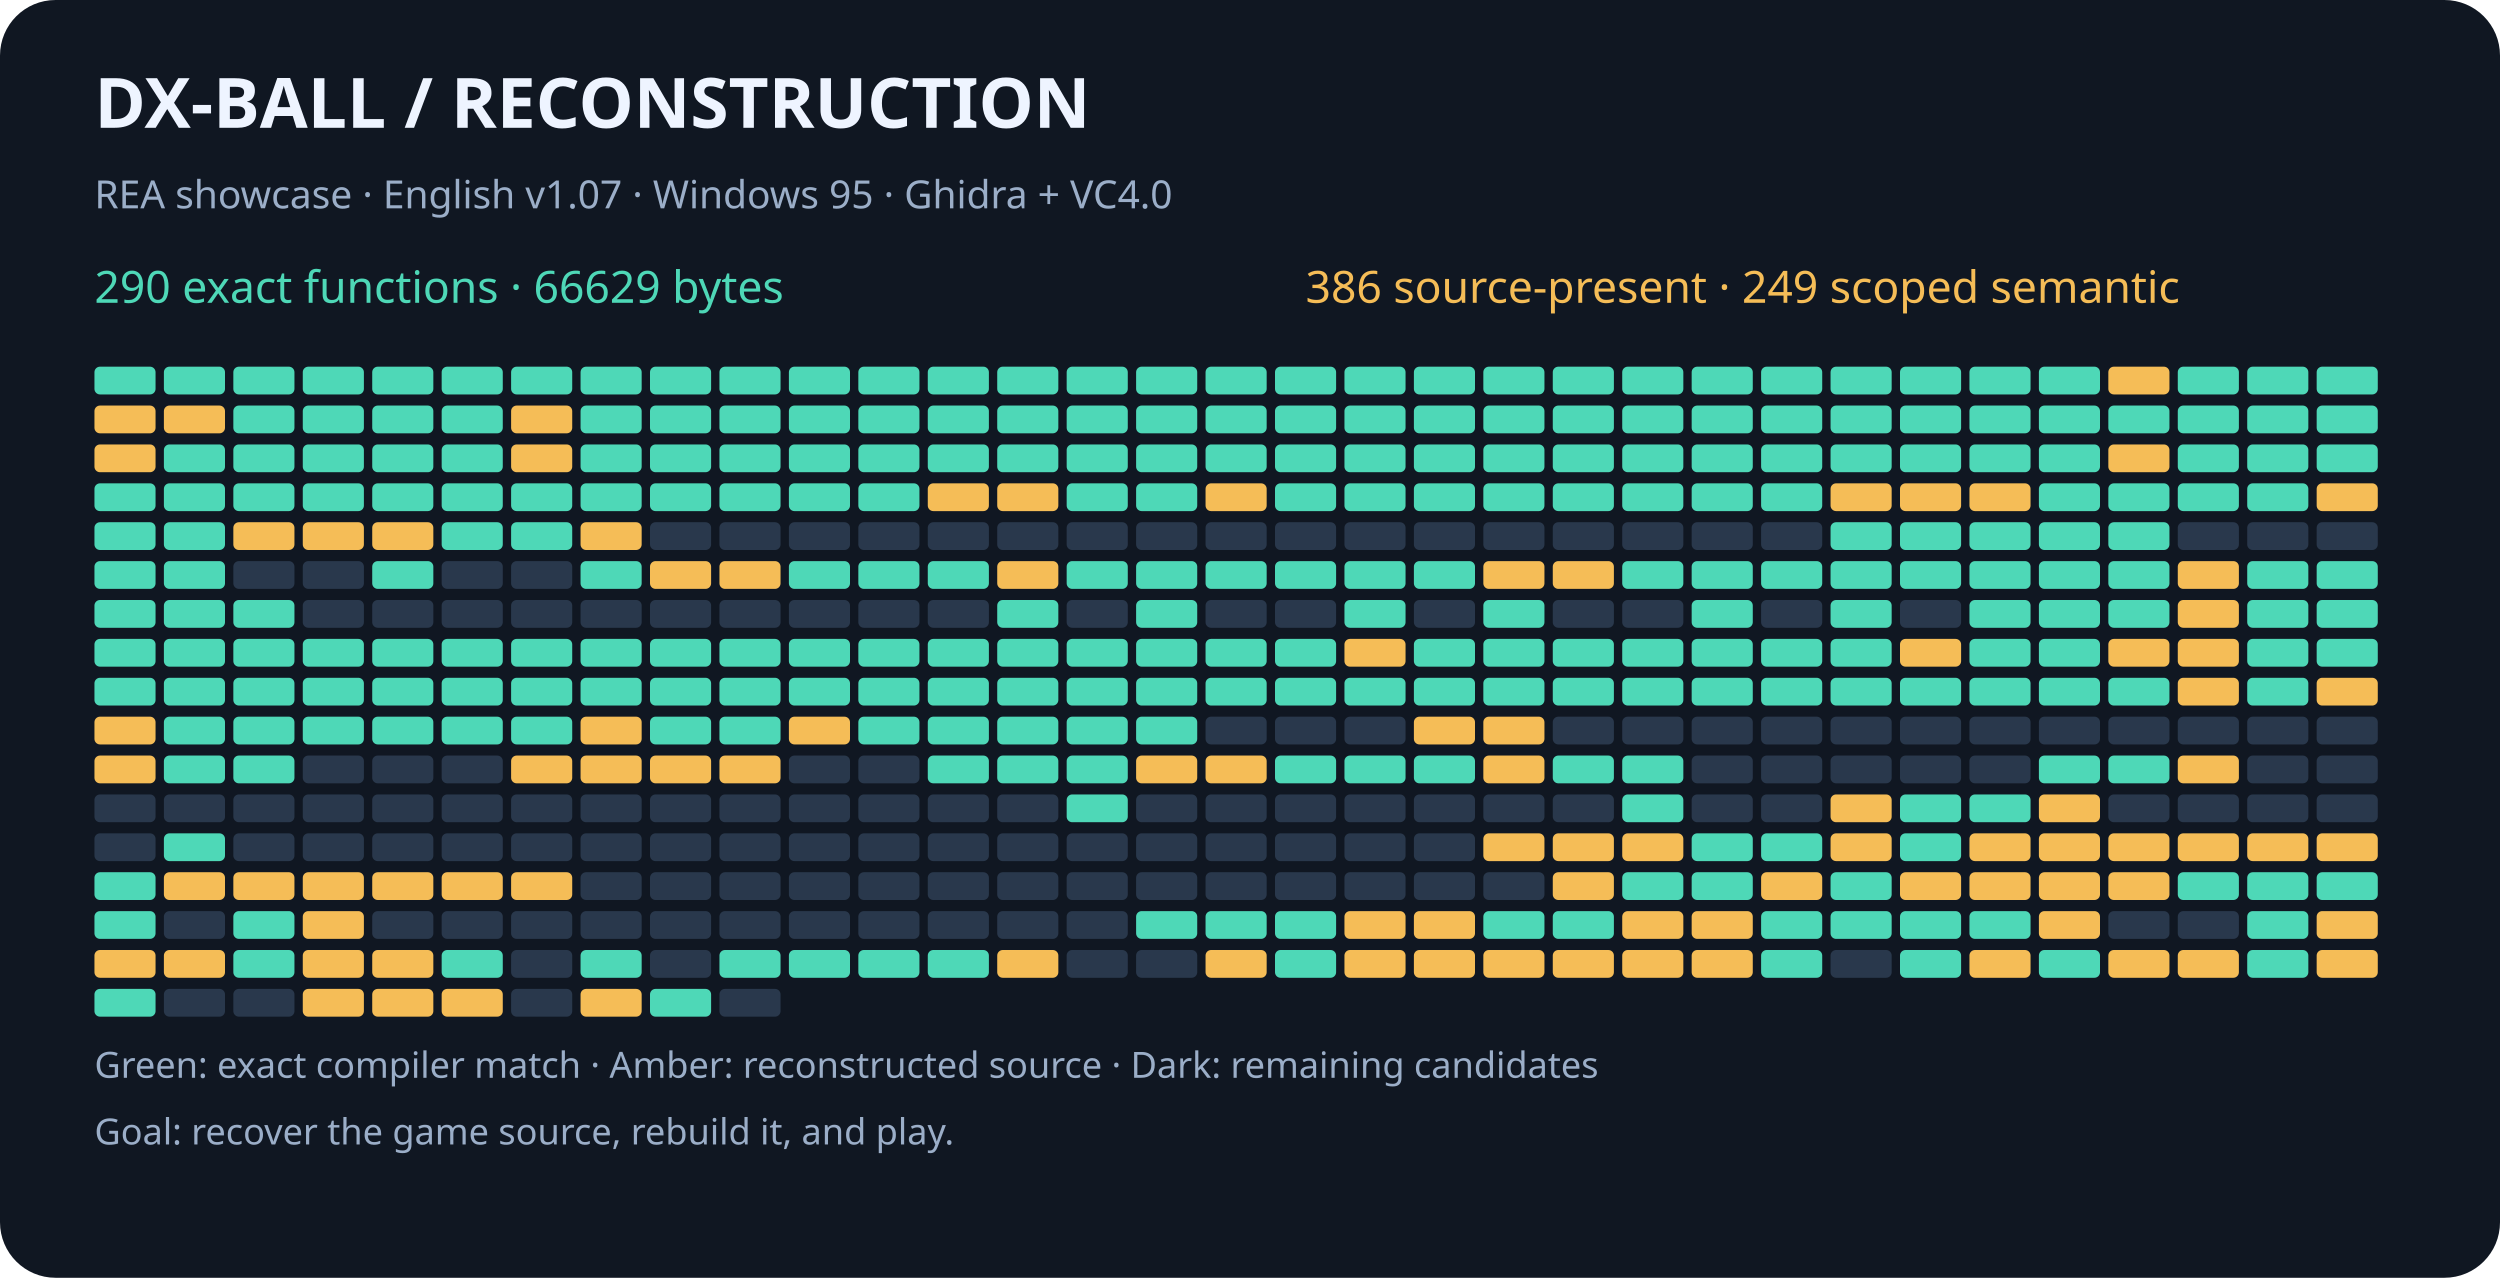
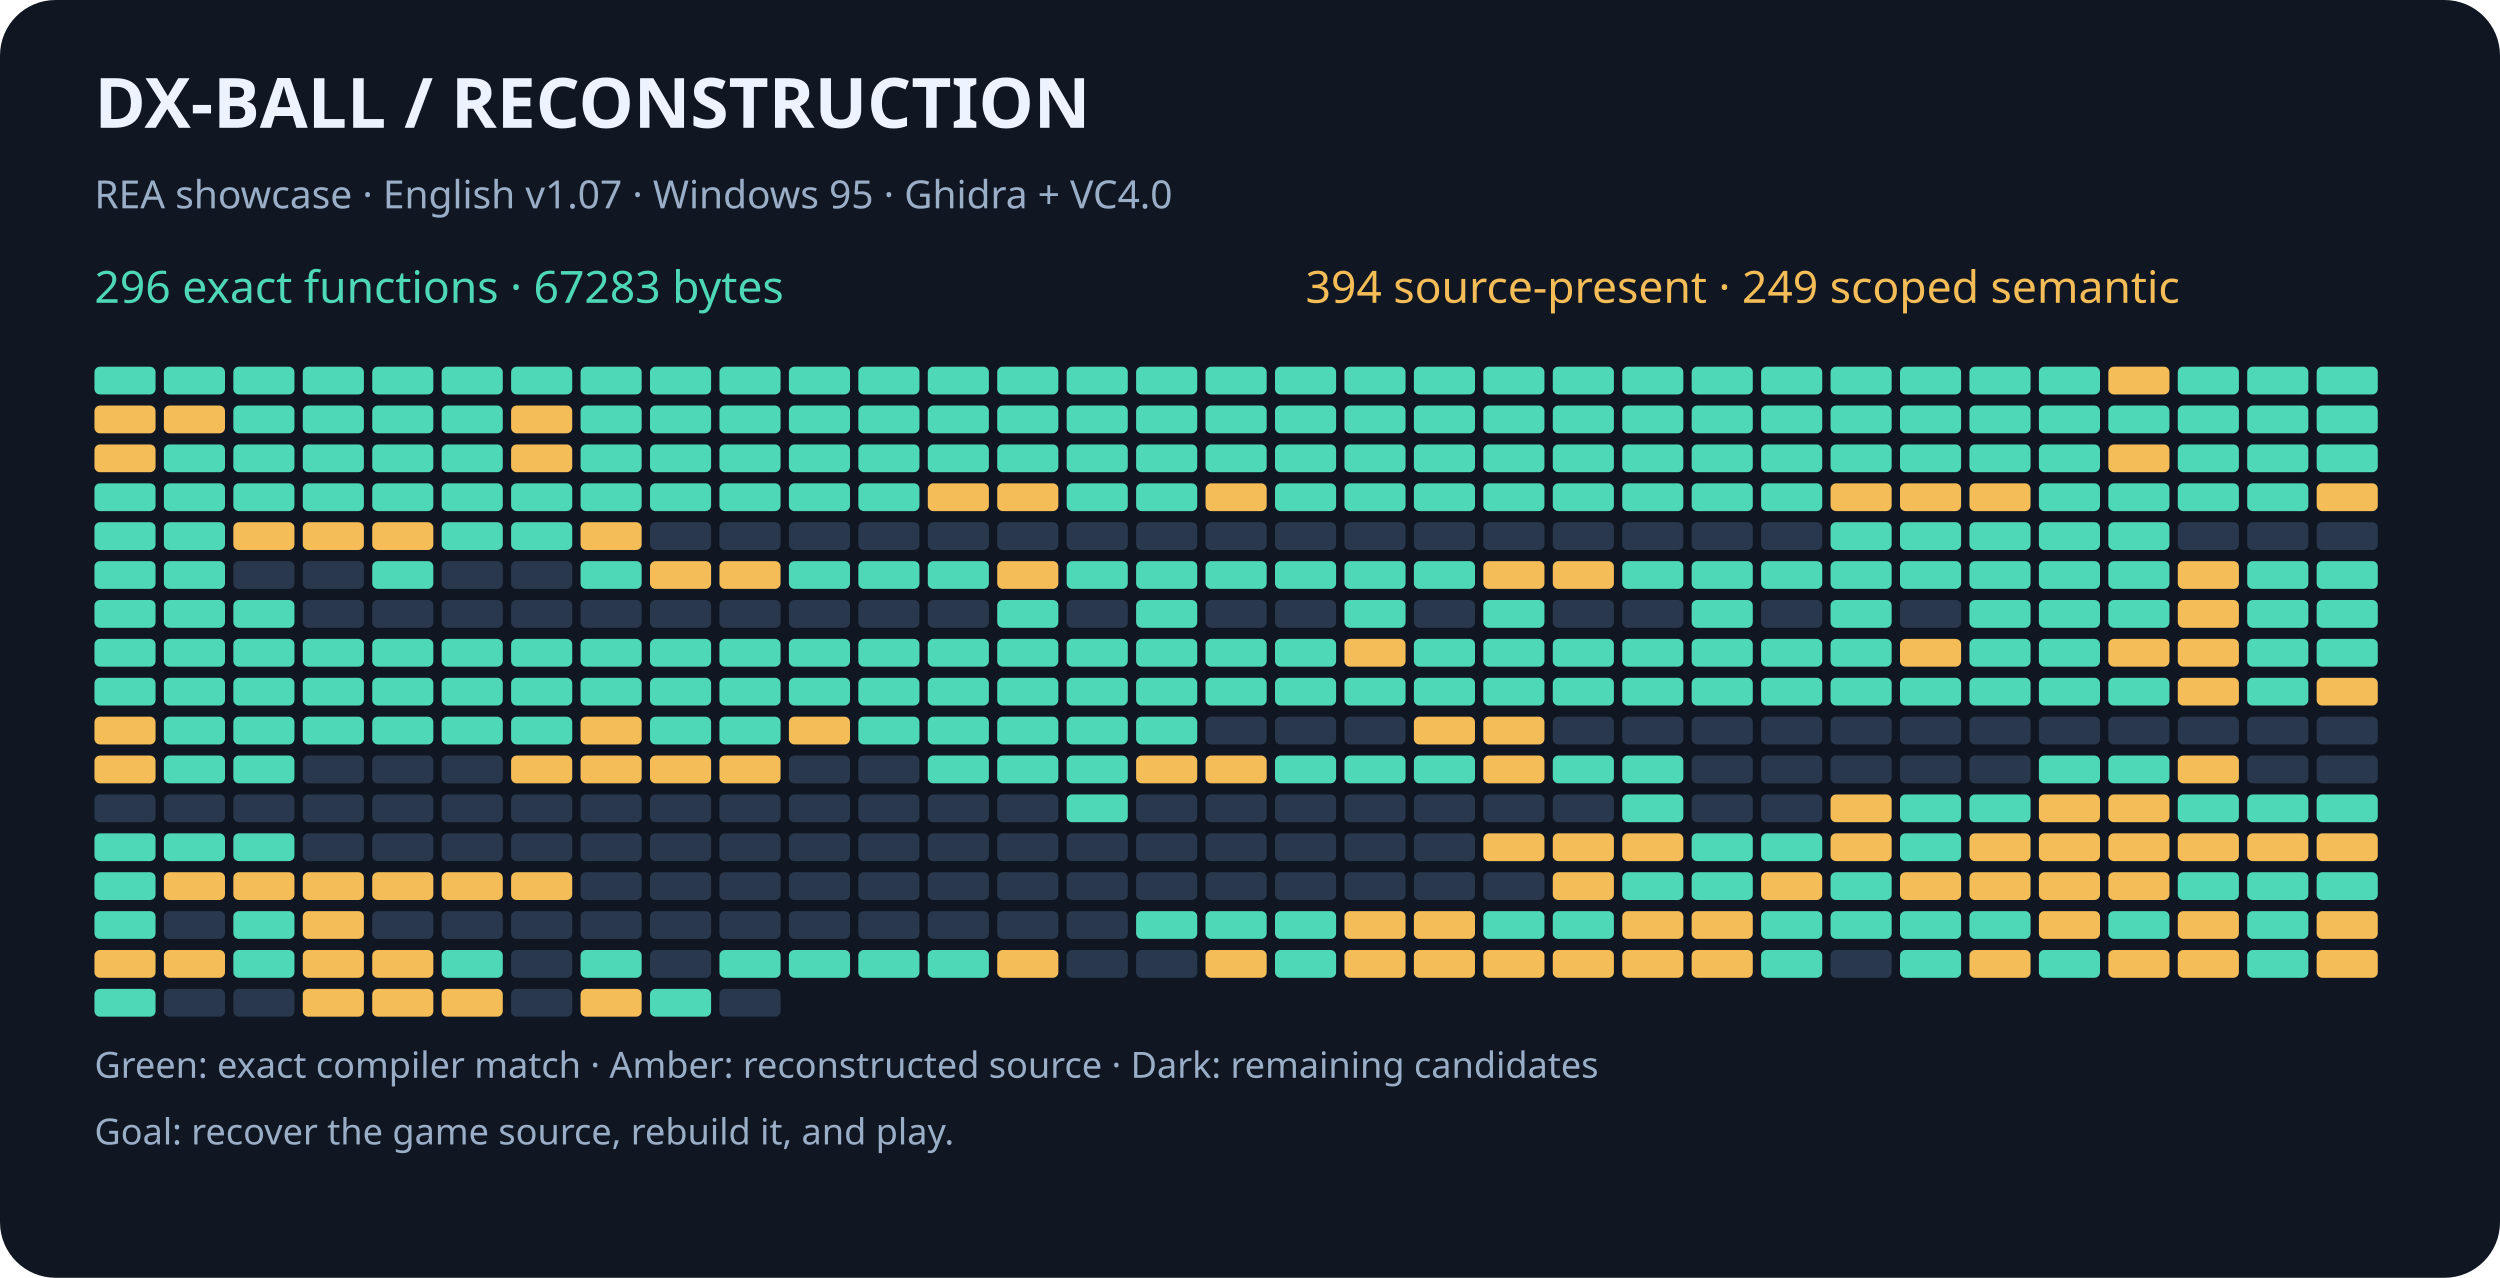
<svg xmlns="http://www.w3.org/2000/svg" width="900" height="460" viewBox="0 0 900 460" role="img" aria-labelledby="title desc">
  <rect width="900" height="460" rx="20" fill="#101722" />
  <g font-family="sans-serif">
    <text x="34" y="46" fill="#eef4ff" font-size="25" font-weight="bold">DX-BALL  /  RECONSTRUCTION</text>
    <text x="34" y="75" fill="#9baec8" font-size="14">REA showcase · English v1.07 · Windows 95 · Ghidra + VC4.0</text>
-     <text x="34" y="109" fill="#4ed8b7" font-size="16">290 exact functions · 66629 bytes</text>
-     <text x="470" y="109" fill="#f5bd57" font-size="16">386 source-present · 249 scoped semantic</text>
+     <text x="34" y="109" fill="#4ed8b7" font-size="16">296 exact functions · 67283 bytes</text>
+     <text x="470" y="109" fill="#f5bd57" font-size="16">394 source-present · 249 scoped semantic</text>
    <rect x="34" y="132" width="22" height="10" rx="2" fill="#4ed8b7" />
    <rect x="59" y="132" width="22" height="10" rx="2" fill="#4ed8b7" />
    <rect x="84" y="132" width="22" height="10" rx="2" fill="#4ed8b7" />
    <rect x="109" y="132" width="22" height="10" rx="2" fill="#4ed8b7" />
    <rect x="134" y="132" width="22" height="10" rx="2" fill="#4ed8b7" />
    <rect x="159" y="132" width="22" height="10" rx="2" fill="#4ed8b7" />
    <rect x="184" y="132" width="22" height="10" rx="2" fill="#4ed8b7" />
    <rect x="209" y="132" width="22" height="10" rx="2" fill="#4ed8b7" />
    <rect x="234" y="132" width="22" height="10" rx="2" fill="#4ed8b7" />
    <rect x="259" y="132" width="22" height="10" rx="2" fill="#4ed8b7" />
    <rect x="284" y="132" width="22" height="10" rx="2" fill="#4ed8b7" />
    <rect x="309" y="132" width="22" height="10" rx="2" fill="#4ed8b7" />
    <rect x="334" y="132" width="22" height="10" rx="2" fill="#4ed8b7" />
    <rect x="359" y="132" width="22" height="10" rx="2" fill="#4ed8b7" />
    <rect x="384" y="132" width="22" height="10" rx="2" fill="#4ed8b7" />
    <rect x="409" y="132" width="22" height="10" rx="2" fill="#4ed8b7" />
    <rect x="434" y="132" width="22" height="10" rx="2" fill="#4ed8b7" />
    <rect x="459" y="132" width="22" height="10" rx="2" fill="#4ed8b7" />
    <rect x="484" y="132" width="22" height="10" rx="2" fill="#4ed8b7" />
    <rect x="509" y="132" width="22" height="10" rx="2" fill="#4ed8b7" />
    <rect x="534" y="132" width="22" height="10" rx="2" fill="#4ed8b7" />
    <rect x="559" y="132" width="22" height="10" rx="2" fill="#4ed8b7" />
    <rect x="584" y="132" width="22" height="10" rx="2" fill="#4ed8b7" />
    <rect x="609" y="132" width="22" height="10" rx="2" fill="#4ed8b7" />
    <rect x="634" y="132" width="22" height="10" rx="2" fill="#4ed8b7" />
    <rect x="659" y="132" width="22" height="10" rx="2" fill="#4ed8b7" />
    <rect x="684" y="132" width="22" height="10" rx="2" fill="#4ed8b7" />
    <rect x="709" y="132" width="22" height="10" rx="2" fill="#4ed8b7" />
    <rect x="734" y="132" width="22" height="10" rx="2" fill="#4ed8b7" />
    <rect x="759" y="132" width="22" height="10" rx="2" fill="#f5bd57" />
    <rect x="784" y="132" width="22" height="10" rx="2" fill="#4ed8b7" />
    <rect x="809" y="132" width="22" height="10" rx="2" fill="#4ed8b7" />
    <rect x="834" y="132" width="22" height="10" rx="2" fill="#4ed8b7" />
    <rect x="34" y="146" width="22" height="10" rx="2" fill="#f5bd57" />
    <rect x="59" y="146" width="22" height="10" rx="2" fill="#f5bd57" />
    <rect x="84" y="146" width="22" height="10" rx="2" fill="#4ed8b7" />
    <rect x="109" y="146" width="22" height="10" rx="2" fill="#4ed8b7" />
    <rect x="134" y="146" width="22" height="10" rx="2" fill="#4ed8b7" />
    <rect x="159" y="146" width="22" height="10" rx="2" fill="#4ed8b7" />
    <rect x="184" y="146" width="22" height="10" rx="2" fill="#f5bd57" />
    <rect x="209" y="146" width="22" height="10" rx="2" fill="#4ed8b7" />
    <rect x="234" y="146" width="22" height="10" rx="2" fill="#4ed8b7" />
    <rect x="259" y="146" width="22" height="10" rx="2" fill="#4ed8b7" />
    <rect x="284" y="146" width="22" height="10" rx="2" fill="#4ed8b7" />
    <rect x="309" y="146" width="22" height="10" rx="2" fill="#4ed8b7" />
    <rect x="334" y="146" width="22" height="10" rx="2" fill="#4ed8b7" />
    <rect x="359" y="146" width="22" height="10" rx="2" fill="#4ed8b7" />
    <rect x="384" y="146" width="22" height="10" rx="2" fill="#4ed8b7" />
    <rect x="409" y="146" width="22" height="10" rx="2" fill="#4ed8b7" />
    <rect x="434" y="146" width="22" height="10" rx="2" fill="#4ed8b7" />
    <rect x="459" y="146" width="22" height="10" rx="2" fill="#4ed8b7" />
    <rect x="484" y="146" width="22" height="10" rx="2" fill="#4ed8b7" />
    <rect x="509" y="146" width="22" height="10" rx="2" fill="#4ed8b7" />
    <rect x="534" y="146" width="22" height="10" rx="2" fill="#4ed8b7" />
    <rect x="559" y="146" width="22" height="10" rx="2" fill="#4ed8b7" />
    <rect x="584" y="146" width="22" height="10" rx="2" fill="#4ed8b7" />
    <rect x="609" y="146" width="22" height="10" rx="2" fill="#4ed8b7" />
    <rect x="634" y="146" width="22" height="10" rx="2" fill="#4ed8b7" />
    <rect x="659" y="146" width="22" height="10" rx="2" fill="#4ed8b7" />
    <rect x="684" y="146" width="22" height="10" rx="2" fill="#4ed8b7" />
    <rect x="709" y="146" width="22" height="10" rx="2" fill="#4ed8b7" />
    <rect x="734" y="146" width="22" height="10" rx="2" fill="#4ed8b7" />
    <rect x="759" y="146" width="22" height="10" rx="2" fill="#4ed8b7" />
    <rect x="784" y="146" width="22" height="10" rx="2" fill="#4ed8b7" />
    <rect x="809" y="146" width="22" height="10" rx="2" fill="#4ed8b7" />
    <rect x="834" y="146" width="22" height="10" rx="2" fill="#4ed8b7" />
    <rect x="34" y="160" width="22" height="10" rx="2" fill="#f5bd57" />
    <rect x="59" y="160" width="22" height="10" rx="2" fill="#4ed8b7" />
    <rect x="84" y="160" width="22" height="10" rx="2" fill="#4ed8b7" />
    <rect x="109" y="160" width="22" height="10" rx="2" fill="#4ed8b7" />
    <rect x="134" y="160" width="22" height="10" rx="2" fill="#4ed8b7" />
    <rect x="159" y="160" width="22" height="10" rx="2" fill="#4ed8b7" />
    <rect x="184" y="160" width="22" height="10" rx="2" fill="#f5bd57" />
    <rect x="209" y="160" width="22" height="10" rx="2" fill="#4ed8b7" />
    <rect x="234" y="160" width="22" height="10" rx="2" fill="#4ed8b7" />
    <rect x="259" y="160" width="22" height="10" rx="2" fill="#4ed8b7" />
    <rect x="284" y="160" width="22" height="10" rx="2" fill="#4ed8b7" />
    <rect x="309" y="160" width="22" height="10" rx="2" fill="#4ed8b7" />
    <rect x="334" y="160" width="22" height="10" rx="2" fill="#4ed8b7" />
    <rect x="359" y="160" width="22" height="10" rx="2" fill="#4ed8b7" />
    <rect x="384" y="160" width="22" height="10" rx="2" fill="#4ed8b7" />
    <rect x="409" y="160" width="22" height="10" rx="2" fill="#4ed8b7" />
    <rect x="434" y="160" width="22" height="10" rx="2" fill="#4ed8b7" />
    <rect x="459" y="160" width="22" height="10" rx="2" fill="#4ed8b7" />
    <rect x="484" y="160" width="22" height="10" rx="2" fill="#4ed8b7" />
    <rect x="509" y="160" width="22" height="10" rx="2" fill="#4ed8b7" />
    <rect x="534" y="160" width="22" height="10" rx="2" fill="#4ed8b7" />
    <rect x="559" y="160" width="22" height="10" rx="2" fill="#4ed8b7" />
    <rect x="584" y="160" width="22" height="10" rx="2" fill="#4ed8b7" />
    <rect x="609" y="160" width="22" height="10" rx="2" fill="#4ed8b7" />
    <rect x="634" y="160" width="22" height="10" rx="2" fill="#4ed8b7" />
    <rect x="659" y="160" width="22" height="10" rx="2" fill="#4ed8b7" />
    <rect x="684" y="160" width="22" height="10" rx="2" fill="#4ed8b7" />
    <rect x="709" y="160" width="22" height="10" rx="2" fill="#4ed8b7" />
    <rect x="734" y="160" width="22" height="10" rx="2" fill="#4ed8b7" />
    <rect x="759" y="160" width="22" height="10" rx="2" fill="#f5bd57" />
    <rect x="784" y="160" width="22" height="10" rx="2" fill="#4ed8b7" />
    <rect x="809" y="160" width="22" height="10" rx="2" fill="#4ed8b7" />
    <rect x="834" y="160" width="22" height="10" rx="2" fill="#4ed8b7" />
    <rect x="34" y="174" width="22" height="10" rx="2" fill="#4ed8b7" />
    <rect x="59" y="174" width="22" height="10" rx="2" fill="#4ed8b7" />
    <rect x="84" y="174" width="22" height="10" rx="2" fill="#4ed8b7" />
    <rect x="109" y="174" width="22" height="10" rx="2" fill="#4ed8b7" />
    <rect x="134" y="174" width="22" height="10" rx="2" fill="#4ed8b7" />
    <rect x="159" y="174" width="22" height="10" rx="2" fill="#4ed8b7" />
    <rect x="184" y="174" width="22" height="10" rx="2" fill="#4ed8b7" />
    <rect x="209" y="174" width="22" height="10" rx="2" fill="#4ed8b7" />
    <rect x="234" y="174" width="22" height="10" rx="2" fill="#4ed8b7" />
    <rect x="259" y="174" width="22" height="10" rx="2" fill="#4ed8b7" />
    <rect x="284" y="174" width="22" height="10" rx="2" fill="#4ed8b7" />
    <rect x="309" y="174" width="22" height="10" rx="2" fill="#4ed8b7" />
    <rect x="334" y="174" width="22" height="10" rx="2" fill="#f5bd57" />
    <rect x="359" y="174" width="22" height="10" rx="2" fill="#f5bd57" />
    <rect x="384" y="174" width="22" height="10" rx="2" fill="#4ed8b7" />
    <rect x="409" y="174" width="22" height="10" rx="2" fill="#4ed8b7" />
    <rect x="434" y="174" width="22" height="10" rx="2" fill="#f5bd57" />
    <rect x="459" y="174" width="22" height="10" rx="2" fill="#4ed8b7" />
    <rect x="484" y="174" width="22" height="10" rx="2" fill="#4ed8b7" />
    <rect x="509" y="174" width="22" height="10" rx="2" fill="#4ed8b7" />
    <rect x="534" y="174" width="22" height="10" rx="2" fill="#4ed8b7" />
    <rect x="559" y="174" width="22" height="10" rx="2" fill="#4ed8b7" />
    <rect x="584" y="174" width="22" height="10" rx="2" fill="#4ed8b7" />
    <rect x="609" y="174" width="22" height="10" rx="2" fill="#4ed8b7" />
    <rect x="634" y="174" width="22" height="10" rx="2" fill="#4ed8b7" />
    <rect x="659" y="174" width="22" height="10" rx="2" fill="#f5bd57" />
    <rect x="684" y="174" width="22" height="10" rx="2" fill="#f5bd57" />
    <rect x="709" y="174" width="22" height="10" rx="2" fill="#f5bd57" />
    <rect x="734" y="174" width="22" height="10" rx="2" fill="#4ed8b7" />
    <rect x="759" y="174" width="22" height="10" rx="2" fill="#4ed8b7" />
    <rect x="784" y="174" width="22" height="10" rx="2" fill="#4ed8b7" />
    <rect x="809" y="174" width="22" height="10" rx="2" fill="#4ed8b7" />
    <rect x="834" y="174" width="22" height="10" rx="2" fill="#f5bd57" />
    <rect x="34" y="188" width="22" height="10" rx="2" fill="#4ed8b7" />
    <rect x="59" y="188" width="22" height="10" rx="2" fill="#4ed8b7" />
    <rect x="84" y="188" width="22" height="10" rx="2" fill="#f5bd57" />
    <rect x="109" y="188" width="22" height="10" rx="2" fill="#f5bd57" />
    <rect x="134" y="188" width="22" height="10" rx="2" fill="#f5bd57" />
    <rect x="159" y="188" width="22" height="10" rx="2" fill="#4ed8b7" />
    <rect x="184" y="188" width="22" height="10" rx="2" fill="#4ed8b7" />
    <rect x="209" y="188" width="22" height="10" rx="2" fill="#f5bd57" />
    <rect x="234" y="188" width="22" height="10" rx="2" fill="#29384c" />
    <rect x="259" y="188" width="22" height="10" rx="2" fill="#29384c" />
    <rect x="284" y="188" width="22" height="10" rx="2" fill="#29384c" />
    <rect x="309" y="188" width="22" height="10" rx="2" fill="#29384c" />
    <rect x="334" y="188" width="22" height="10" rx="2" fill="#29384c" />
    <rect x="359" y="188" width="22" height="10" rx="2" fill="#29384c" />
    <rect x="384" y="188" width="22" height="10" rx="2" fill="#29384c" />
    <rect x="409" y="188" width="22" height="10" rx="2" fill="#29384c" />
    <rect x="434" y="188" width="22" height="10" rx="2" fill="#29384c" />
    <rect x="459" y="188" width="22" height="10" rx="2" fill="#29384c" />
    <rect x="484" y="188" width="22" height="10" rx="2" fill="#29384c" />
    <rect x="509" y="188" width="22" height="10" rx="2" fill="#29384c" />
    <rect x="534" y="188" width="22" height="10" rx="2" fill="#29384c" />
    <rect x="559" y="188" width="22" height="10" rx="2" fill="#29384c" />
    <rect x="584" y="188" width="22" height="10" rx="2" fill="#29384c" />
    <rect x="609" y="188" width="22" height="10" rx="2" fill="#29384c" />
    <rect x="634" y="188" width="22" height="10" rx="2" fill="#29384c" />
    <rect x="659" y="188" width="22" height="10" rx="2" fill="#4ed8b7" />
    <rect x="684" y="188" width="22" height="10" rx="2" fill="#4ed8b7" />
    <rect x="709" y="188" width="22" height="10" rx="2" fill="#4ed8b7" />
    <rect x="734" y="188" width="22" height="10" rx="2" fill="#4ed8b7" />
    <rect x="759" y="188" width="22" height="10" rx="2" fill="#4ed8b7" />
    <rect x="784" y="188" width="22" height="10" rx="2" fill="#29384c" />
    <rect x="809" y="188" width="22" height="10" rx="2" fill="#29384c" />
    <rect x="834" y="188" width="22" height="10" rx="2" fill="#29384c" />
    <rect x="34" y="202" width="22" height="10" rx="2" fill="#4ed8b7" />
    <rect x="59" y="202" width="22" height="10" rx="2" fill="#4ed8b7" />
    <rect x="84" y="202" width="22" height="10" rx="2" fill="#29384c" />
    <rect x="109" y="202" width="22" height="10" rx="2" fill="#29384c" />
    <rect x="134" y="202" width="22" height="10" rx="2" fill="#4ed8b7" />
    <rect x="159" y="202" width="22" height="10" rx="2" fill="#29384c" />
    <rect x="184" y="202" width="22" height="10" rx="2" fill="#29384c" />
    <rect x="209" y="202" width="22" height="10" rx="2" fill="#4ed8b7" />
    <rect x="234" y="202" width="22" height="10" rx="2" fill="#f5bd57" />
    <rect x="259" y="202" width="22" height="10" rx="2" fill="#f5bd57" />
    <rect x="284" y="202" width="22" height="10" rx="2" fill="#4ed8b7" />
    <rect x="309" y="202" width="22" height="10" rx="2" fill="#4ed8b7" />
    <rect x="334" y="202" width="22" height="10" rx="2" fill="#4ed8b7" />
    <rect x="359" y="202" width="22" height="10" rx="2" fill="#f5bd57" />
    <rect x="384" y="202" width="22" height="10" rx="2" fill="#4ed8b7" />
    <rect x="409" y="202" width="22" height="10" rx="2" fill="#4ed8b7" />
    <rect x="434" y="202" width="22" height="10" rx="2" fill="#4ed8b7" />
    <rect x="459" y="202" width="22" height="10" rx="2" fill="#4ed8b7" />
    <rect x="484" y="202" width="22" height="10" rx="2" fill="#4ed8b7" />
    <rect x="509" y="202" width="22" height="10" rx="2" fill="#4ed8b7" />
    <rect x="534" y="202" width="22" height="10" rx="2" fill="#f5bd57" />
    <rect x="559" y="202" width="22" height="10" rx="2" fill="#f5bd57" />
    <rect x="584" y="202" width="22" height="10" rx="2" fill="#4ed8b7" />
    <rect x="609" y="202" width="22" height="10" rx="2" fill="#4ed8b7" />
    <rect x="634" y="202" width="22" height="10" rx="2" fill="#4ed8b7" />
    <rect x="659" y="202" width="22" height="10" rx="2" fill="#4ed8b7" />
    <rect x="684" y="202" width="22" height="10" rx="2" fill="#4ed8b7" />
    <rect x="709" y="202" width="22" height="10" rx="2" fill="#4ed8b7" />
    <rect x="734" y="202" width="22" height="10" rx="2" fill="#4ed8b7" />
    <rect x="759" y="202" width="22" height="10" rx="2" fill="#4ed8b7" />
    <rect x="784" y="202" width="22" height="10" rx="2" fill="#f5bd57" />
    <rect x="809" y="202" width="22" height="10" rx="2" fill="#4ed8b7" />
    <rect x="834" y="202" width="22" height="10" rx="2" fill="#4ed8b7" />
    <rect x="34" y="216" width="22" height="10" rx="2" fill="#4ed8b7" />
    <rect x="59" y="216" width="22" height="10" rx="2" fill="#4ed8b7" />
    <rect x="84" y="216" width="22" height="10" rx="2" fill="#4ed8b7" />
    <rect x="109" y="216" width="22" height="10" rx="2" fill="#29384c" />
    <rect x="134" y="216" width="22" height="10" rx="2" fill="#29384c" />
    <rect x="159" y="216" width="22" height="10" rx="2" fill="#29384c" />
    <rect x="184" y="216" width="22" height="10" rx="2" fill="#29384c" />
    <rect x="209" y="216" width="22" height="10" rx="2" fill="#29384c" />
    <rect x="234" y="216" width="22" height="10" rx="2" fill="#29384c" />
    <rect x="259" y="216" width="22" height="10" rx="2" fill="#29384c" />
    <rect x="284" y="216" width="22" height="10" rx="2" fill="#29384c" />
    <rect x="309" y="216" width="22" height="10" rx="2" fill="#29384c" />
    <rect x="334" y="216" width="22" height="10" rx="2" fill="#29384c" />
    <rect x="359" y="216" width="22" height="10" rx="2" fill="#4ed8b7" />
    <rect x="384" y="216" width="22" height="10" rx="2" fill="#29384c" />
    <rect x="409" y="216" width="22" height="10" rx="2" fill="#4ed8b7" />
    <rect x="434" y="216" width="22" height="10" rx="2" fill="#29384c" />
    <rect x="459" y="216" width="22" height="10" rx="2" fill="#29384c" />
    <rect x="484" y="216" width="22" height="10" rx="2" fill="#4ed8b7" />
    <rect x="509" y="216" width="22" height="10" rx="2" fill="#29384c" />
    <rect x="534" y="216" width="22" height="10" rx="2" fill="#4ed8b7" />
    <rect x="559" y="216" width="22" height="10" rx="2" fill="#29384c" />
    <rect x="584" y="216" width="22" height="10" rx="2" fill="#29384c" />
    <rect x="609" y="216" width="22" height="10" rx="2" fill="#4ed8b7" />
    <rect x="634" y="216" width="22" height="10" rx="2" fill="#29384c" />
    <rect x="659" y="216" width="22" height="10" rx="2" fill="#4ed8b7" />
    <rect x="684" y="216" width="22" height="10" rx="2" fill="#29384c" />
    <rect x="709" y="216" width="22" height="10" rx="2" fill="#4ed8b7" />
    <rect x="734" y="216" width="22" height="10" rx="2" fill="#4ed8b7" />
    <rect x="759" y="216" width="22" height="10" rx="2" fill="#4ed8b7" />
    <rect x="784" y="216" width="22" height="10" rx="2" fill="#f5bd57" />
    <rect x="809" y="216" width="22" height="10" rx="2" fill="#4ed8b7" />
    <rect x="834" y="216" width="22" height="10" rx="2" fill="#4ed8b7" />
    <rect x="34" y="230" width="22" height="10" rx="2" fill="#4ed8b7" />
    <rect x="59" y="230" width="22" height="10" rx="2" fill="#4ed8b7" />
    <rect x="84" y="230" width="22" height="10" rx="2" fill="#4ed8b7" />
    <rect x="109" y="230" width="22" height="10" rx="2" fill="#4ed8b7" />
    <rect x="134" y="230" width="22" height="10" rx="2" fill="#4ed8b7" />
    <rect x="159" y="230" width="22" height="10" rx="2" fill="#4ed8b7" />
    <rect x="184" y="230" width="22" height="10" rx="2" fill="#4ed8b7" />
    <rect x="209" y="230" width="22" height="10" rx="2" fill="#4ed8b7" />
    <rect x="234" y="230" width="22" height="10" rx="2" fill="#4ed8b7" />
    <rect x="259" y="230" width="22" height="10" rx="2" fill="#4ed8b7" />
    <rect x="284" y="230" width="22" height="10" rx="2" fill="#4ed8b7" />
    <rect x="309" y="230" width="22" height="10" rx="2" fill="#4ed8b7" />
    <rect x="334" y="230" width="22" height="10" rx="2" fill="#4ed8b7" />
    <rect x="359" y="230" width="22" height="10" rx="2" fill="#4ed8b7" />
    <rect x="384" y="230" width="22" height="10" rx="2" fill="#4ed8b7" />
    <rect x="409" y="230" width="22" height="10" rx="2" fill="#4ed8b7" />
    <rect x="434" y="230" width="22" height="10" rx="2" fill="#4ed8b7" />
    <rect x="459" y="230" width="22" height="10" rx="2" fill="#4ed8b7" />
    <rect x="484" y="230" width="22" height="10" rx="2" fill="#f5bd57" />
    <rect x="509" y="230" width="22" height="10" rx="2" fill="#4ed8b7" />
    <rect x="534" y="230" width="22" height="10" rx="2" fill="#4ed8b7" />
    <rect x="559" y="230" width="22" height="10" rx="2" fill="#4ed8b7" />
    <rect x="584" y="230" width="22" height="10" rx="2" fill="#4ed8b7" />
    <rect x="609" y="230" width="22" height="10" rx="2" fill="#4ed8b7" />
    <rect x="634" y="230" width="22" height="10" rx="2" fill="#4ed8b7" />
    <rect x="659" y="230" width="22" height="10" rx="2" fill="#4ed8b7" />
    <rect x="684" y="230" width="22" height="10" rx="2" fill="#f5bd57" />
    <rect x="709" y="230" width="22" height="10" rx="2" fill="#4ed8b7" />
    <rect x="734" y="230" width="22" height="10" rx="2" fill="#4ed8b7" />
    <rect x="759" y="230" width="22" height="10" rx="2" fill="#f5bd57" />
    <rect x="784" y="230" width="22" height="10" rx="2" fill="#f5bd57" />
    <rect x="809" y="230" width="22" height="10" rx="2" fill="#4ed8b7" />
    <rect x="834" y="230" width="22" height="10" rx="2" fill="#4ed8b7" />
    <rect x="34" y="244" width="22" height="10" rx="2" fill="#4ed8b7" />
    <rect x="59" y="244" width="22" height="10" rx="2" fill="#4ed8b7" />
    <rect x="84" y="244" width="22" height="10" rx="2" fill="#4ed8b7" />
    <rect x="109" y="244" width="22" height="10" rx="2" fill="#4ed8b7" />
    <rect x="134" y="244" width="22" height="10" rx="2" fill="#4ed8b7" />
    <rect x="159" y="244" width="22" height="10" rx="2" fill="#4ed8b7" />
    <rect x="184" y="244" width="22" height="10" rx="2" fill="#4ed8b7" />
    <rect x="209" y="244" width="22" height="10" rx="2" fill="#4ed8b7" />
    <rect x="234" y="244" width="22" height="10" rx="2" fill="#4ed8b7" />
    <rect x="259" y="244" width="22" height="10" rx="2" fill="#4ed8b7" />
    <rect x="284" y="244" width="22" height="10" rx="2" fill="#4ed8b7" />
    <rect x="309" y="244" width="22" height="10" rx="2" fill="#4ed8b7" />
    <rect x="334" y="244" width="22" height="10" rx="2" fill="#4ed8b7" />
    <rect x="359" y="244" width="22" height="10" rx="2" fill="#4ed8b7" />
    <rect x="384" y="244" width="22" height="10" rx="2" fill="#4ed8b7" />
    <rect x="409" y="244" width="22" height="10" rx="2" fill="#4ed8b7" />
    <rect x="434" y="244" width="22" height="10" rx="2" fill="#4ed8b7" />
    <rect x="459" y="244" width="22" height="10" rx="2" fill="#4ed8b7" />
    <rect x="484" y="244" width="22" height="10" rx="2" fill="#4ed8b7" />
    <rect x="509" y="244" width="22" height="10" rx="2" fill="#4ed8b7" />
    <rect x="534" y="244" width="22" height="10" rx="2" fill="#4ed8b7" />
    <rect x="559" y="244" width="22" height="10" rx="2" fill="#4ed8b7" />
    <rect x="584" y="244" width="22" height="10" rx="2" fill="#4ed8b7" />
    <rect x="609" y="244" width="22" height="10" rx="2" fill="#4ed8b7" />
    <rect x="634" y="244" width="22" height="10" rx="2" fill="#4ed8b7" />
    <rect x="659" y="244" width="22" height="10" rx="2" fill="#4ed8b7" />
    <rect x="684" y="244" width="22" height="10" rx="2" fill="#4ed8b7" />
    <rect x="709" y="244" width="22" height="10" rx="2" fill="#4ed8b7" />
    <rect x="734" y="244" width="22" height="10" rx="2" fill="#4ed8b7" />
    <rect x="759" y="244" width="22" height="10" rx="2" fill="#4ed8b7" />
    <rect x="784" y="244" width="22" height="10" rx="2" fill="#f5bd57" />
    <rect x="809" y="244" width="22" height="10" rx="2" fill="#4ed8b7" />
    <rect x="834" y="244" width="22" height="10" rx="2" fill="#f5bd57" />
    <rect x="34" y="258" width="22" height="10" rx="2" fill="#f5bd57" />
    <rect x="59" y="258" width="22" height="10" rx="2" fill="#4ed8b7" />
    <rect x="84" y="258" width="22" height="10" rx="2" fill="#4ed8b7" />
    <rect x="109" y="258" width="22" height="10" rx="2" fill="#4ed8b7" />
    <rect x="134" y="258" width="22" height="10" rx="2" fill="#4ed8b7" />
    <rect x="159" y="258" width="22" height="10" rx="2" fill="#4ed8b7" />
    <rect x="184" y="258" width="22" height="10" rx="2" fill="#4ed8b7" />
    <rect x="209" y="258" width="22" height="10" rx="2" fill="#f5bd57" />
    <rect x="234" y="258" width="22" height="10" rx="2" fill="#4ed8b7" />
    <rect x="259" y="258" width="22" height="10" rx="2" fill="#4ed8b7" />
    <rect x="284" y="258" width="22" height="10" rx="2" fill="#f5bd57" />
    <rect x="309" y="258" width="22" height="10" rx="2" fill="#4ed8b7" />
    <rect x="334" y="258" width="22" height="10" rx="2" fill="#4ed8b7" />
    <rect x="359" y="258" width="22" height="10" rx="2" fill="#4ed8b7" />
    <rect x="384" y="258" width="22" height="10" rx="2" fill="#4ed8b7" />
    <rect x="409" y="258" width="22" height="10" rx="2" fill="#4ed8b7" />
    <rect x="434" y="258" width="22" height="10" rx="2" fill="#29384c" />
    <rect x="459" y="258" width="22" height="10" rx="2" fill="#29384c" />
    <rect x="484" y="258" width="22" height="10" rx="2" fill="#29384c" />
    <rect x="509" y="258" width="22" height="10" rx="2" fill="#f5bd57" />
    <rect x="534" y="258" width="22" height="10" rx="2" fill="#f5bd57" />
    <rect x="559" y="258" width="22" height="10" rx="2" fill="#29384c" />
    <rect x="584" y="258" width="22" height="10" rx="2" fill="#29384c" />
    <rect x="609" y="258" width="22" height="10" rx="2" fill="#29384c" />
    <rect x="634" y="258" width="22" height="10" rx="2" fill="#29384c" />
    <rect x="659" y="258" width="22" height="10" rx="2" fill="#29384c" />
    <rect x="684" y="258" width="22" height="10" rx="2" fill="#29384c" />
    <rect x="709" y="258" width="22" height="10" rx="2" fill="#29384c" />
    <rect x="734" y="258" width="22" height="10" rx="2" fill="#29384c" />
    <rect x="759" y="258" width="22" height="10" rx="2" fill="#29384c" />
    <rect x="784" y="258" width="22" height="10" rx="2" fill="#29384c" />
    <rect x="809" y="258" width="22" height="10" rx="2" fill="#29384c" />
    <rect x="834" y="258" width="22" height="10" rx="2" fill="#29384c" />
    <rect x="34" y="272" width="22" height="10" rx="2" fill="#f5bd57" />
    <rect x="59" y="272" width="22" height="10" rx="2" fill="#4ed8b7" />
    <rect x="84" y="272" width="22" height="10" rx="2" fill="#4ed8b7" />
    <rect x="109" y="272" width="22" height="10" rx="2" fill="#29384c" />
    <rect x="134" y="272" width="22" height="10" rx="2" fill="#29384c" />
    <rect x="159" y="272" width="22" height="10" rx="2" fill="#29384c" />
    <rect x="184" y="272" width="22" height="10" rx="2" fill="#f5bd57" />
    <rect x="209" y="272" width="22" height="10" rx="2" fill="#f5bd57" />
    <rect x="234" y="272" width="22" height="10" rx="2" fill="#f5bd57" />
    <rect x="259" y="272" width="22" height="10" rx="2" fill="#f5bd57" />
    <rect x="284" y="272" width="22" height="10" rx="2" fill="#29384c" />
    <rect x="309" y="272" width="22" height="10" rx="2" fill="#29384c" />
    <rect x="334" y="272" width="22" height="10" rx="2" fill="#4ed8b7" />
    <rect x="359" y="272" width="22" height="10" rx="2" fill="#4ed8b7" />
    <rect x="384" y="272" width="22" height="10" rx="2" fill="#4ed8b7" />
    <rect x="409" y="272" width="22" height="10" rx="2" fill="#f5bd57" />
    <rect x="434" y="272" width="22" height="10" rx="2" fill="#f5bd57" />
    <rect x="459" y="272" width="22" height="10" rx="2" fill="#4ed8b7" />
    <rect x="484" y="272" width="22" height="10" rx="2" fill="#4ed8b7" />
    <rect x="509" y="272" width="22" height="10" rx="2" fill="#4ed8b7" />
    <rect x="534" y="272" width="22" height="10" rx="2" fill="#f5bd57" />
    <rect x="559" y="272" width="22" height="10" rx="2" fill="#4ed8b7" />
    <rect x="584" y="272" width="22" height="10" rx="2" fill="#4ed8b7" />
    <rect x="609" y="272" width="22" height="10" rx="2" fill="#29384c" />
    <rect x="634" y="272" width="22" height="10" rx="2" fill="#29384c" />
    <rect x="659" y="272" width="22" height="10" rx="2" fill="#29384c" />
    <rect x="684" y="272" width="22" height="10" rx="2" fill="#29384c" />
    <rect x="709" y="272" width="22" height="10" rx="2" fill="#29384c" />
    <rect x="734" y="272" width="22" height="10" rx="2" fill="#4ed8b7" />
    <rect x="759" y="272" width="22" height="10" rx="2" fill="#4ed8b7" />
    <rect x="784" y="272" width="22" height="10" rx="2" fill="#f5bd57" />
    <rect x="809" y="272" width="22" height="10" rx="2" fill="#29384c" />
    <rect x="834" y="272" width="22" height="10" rx="2" fill="#29384c" />
    <rect x="34" y="286" width="22" height="10" rx="2" fill="#29384c" />
    <rect x="59" y="286" width="22" height="10" rx="2" fill="#29384c" />
    <rect x="84" y="286" width="22" height="10" rx="2" fill="#29384c" />
    <rect x="109" y="286" width="22" height="10" rx="2" fill="#29384c" />
    <rect x="134" y="286" width="22" height="10" rx="2" fill="#29384c" />
    <rect x="159" y="286" width="22" height="10" rx="2" fill="#29384c" />
    <rect x="184" y="286" width="22" height="10" rx="2" fill="#29384c" />
    <rect x="209" y="286" width="22" height="10" rx="2" fill="#29384c" />
    <rect x="234" y="286" width="22" height="10" rx="2" fill="#29384c" />
    <rect x="259" y="286" width="22" height="10" rx="2" fill="#29384c" />
    <rect x="284" y="286" width="22" height="10" rx="2" fill="#29384c" />
    <rect x="309" y="286" width="22" height="10" rx="2" fill="#29384c" />
    <rect x="334" y="286" width="22" height="10" rx="2" fill="#29384c" />
    <rect x="359" y="286" width="22" height="10" rx="2" fill="#29384c" />
    <rect x="384" y="286" width="22" height="10" rx="2" fill="#4ed8b7" />
    <rect x="409" y="286" width="22" height="10" rx="2" fill="#29384c" />
    <rect x="434" y="286" width="22" height="10" rx="2" fill="#29384c" />
    <rect x="459" y="286" width="22" height="10" rx="2" fill="#29384c" />
    <rect x="484" y="286" width="22" height="10" rx="2" fill="#29384c" />
    <rect x="509" y="286" width="22" height="10" rx="2" fill="#29384c" />
    <rect x="534" y="286" width="22" height="10" rx="2" fill="#29384c" />
    <rect x="559" y="286" width="22" height="10" rx="2" fill="#29384c" />
    <rect x="584" y="286" width="22" height="10" rx="2" fill="#4ed8b7" />
    <rect x="609" y="286" width="22" height="10" rx="2" fill="#29384c" />
    <rect x="634" y="286" width="22" height="10" rx="2" fill="#29384c" />
    <rect x="659" y="286" width="22" height="10" rx="2" fill="#f5bd57" />
    <rect x="684" y="286" width="22" height="10" rx="2" fill="#4ed8b7" />
    <rect x="709" y="286" width="22" height="10" rx="2" fill="#4ed8b7" />
    <rect x="734" y="286" width="22" height="10" rx="2" fill="#f5bd57" />
-     <rect x="759" y="286" width="22" height="10" rx="2" fill="#29384c" />
-     <rect x="784" y="286" width="22" height="10" rx="2" fill="#29384c" />
-     <rect x="809" y="286" width="22" height="10" rx="2" fill="#29384c" />
-     <rect x="834" y="286" width="22" height="10" rx="2" fill="#29384c" />
-     <rect x="34" y="300" width="22" height="10" rx="2" fill="#29384c" />
+     <rect x="759" y="286" width="22" height="10" rx="2" fill="#f5bd57" />
+     <rect x="784" y="286" width="22" height="10" rx="2" fill="#4ed8b7" />
+     <rect x="809" y="286" width="22" height="10" rx="2" fill="#4ed8b7" />
+     <rect x="834" y="286" width="22" height="10" rx="2" fill="#4ed8b7" />
+     <rect x="34" y="300" width="22" height="10" rx="2" fill="#4ed8b7" />
    <rect x="59" y="300" width="22" height="10" rx="2" fill="#4ed8b7" />
-     <rect x="84" y="300" width="22" height="10" rx="2" fill="#29384c" />
+     <rect x="84" y="300" width="22" height="10" rx="2" fill="#4ed8b7" />
    <rect x="109" y="300" width="22" height="10" rx="2" fill="#29384c" />
    <rect x="134" y="300" width="22" height="10" rx="2" fill="#29384c" />
    <rect x="159" y="300" width="22" height="10" rx="2" fill="#29384c" />
    <rect x="184" y="300" width="22" height="10" rx="2" fill="#29384c" />
    <rect x="209" y="300" width="22" height="10" rx="2" fill="#29384c" />
    <rect x="234" y="300" width="22" height="10" rx="2" fill="#29384c" />
    <rect x="259" y="300" width="22" height="10" rx="2" fill="#29384c" />
    <rect x="284" y="300" width="22" height="10" rx="2" fill="#29384c" />
    <rect x="309" y="300" width="22" height="10" rx="2" fill="#29384c" />
    <rect x="334" y="300" width="22" height="10" rx="2" fill="#29384c" />
    <rect x="359" y="300" width="22" height="10" rx="2" fill="#29384c" />
    <rect x="384" y="300" width="22" height="10" rx="2" fill="#29384c" />
    <rect x="409" y="300" width="22" height="10" rx="2" fill="#29384c" />
    <rect x="434" y="300" width="22" height="10" rx="2" fill="#29384c" />
    <rect x="459" y="300" width="22" height="10" rx="2" fill="#29384c" />
    <rect x="484" y="300" width="22" height="10" rx="2" fill="#29384c" />
    <rect x="509" y="300" width="22" height="10" rx="2" fill="#29384c" />
    <rect x="534" y="300" width="22" height="10" rx="2" fill="#f5bd57" />
    <rect x="559" y="300" width="22" height="10" rx="2" fill="#f5bd57" />
    <rect x="584" y="300" width="22" height="10" rx="2" fill="#f5bd57" />
    <rect x="609" y="300" width="22" height="10" rx="2" fill="#4ed8b7" />
    <rect x="634" y="300" width="22" height="10" rx="2" fill="#4ed8b7" />
    <rect x="659" y="300" width="22" height="10" rx="2" fill="#f5bd57" />
    <rect x="684" y="300" width="22" height="10" rx="2" fill="#4ed8b7" />
    <rect x="709" y="300" width="22" height="10" rx="2" fill="#f5bd57" />
    <rect x="734" y="300" width="22" height="10" rx="2" fill="#f5bd57" />
    <rect x="759" y="300" width="22" height="10" rx="2" fill="#f5bd57" />
    <rect x="784" y="300" width="22" height="10" rx="2" fill="#f5bd57" />
    <rect x="809" y="300" width="22" height="10" rx="2" fill="#f5bd57" />
    <rect x="834" y="300" width="22" height="10" rx="2" fill="#f5bd57" />
    <rect x="34" y="314" width="22" height="10" rx="2" fill="#4ed8b7" />
    <rect x="59" y="314" width="22" height="10" rx="2" fill="#f5bd57" />
    <rect x="84" y="314" width="22" height="10" rx="2" fill="#f5bd57" />
    <rect x="109" y="314" width="22" height="10" rx="2" fill="#f5bd57" />
    <rect x="134" y="314" width="22" height="10" rx="2" fill="#f5bd57" />
    <rect x="159" y="314" width="22" height="10" rx="2" fill="#f5bd57" />
    <rect x="184" y="314" width="22" height="10" rx="2" fill="#f5bd57" />
    <rect x="209" y="314" width="22" height="10" rx="2" fill="#29384c" />
    <rect x="234" y="314" width="22" height="10" rx="2" fill="#29384c" />
    <rect x="259" y="314" width="22" height="10" rx="2" fill="#29384c" />
    <rect x="284" y="314" width="22" height="10" rx="2" fill="#29384c" />
    <rect x="309" y="314" width="22" height="10" rx="2" fill="#29384c" />
    <rect x="334" y="314" width="22" height="10" rx="2" fill="#29384c" />
    <rect x="359" y="314" width="22" height="10" rx="2" fill="#29384c" />
    <rect x="384" y="314" width="22" height="10" rx="2" fill="#29384c" />
    <rect x="409" y="314" width="22" height="10" rx="2" fill="#29384c" />
    <rect x="434" y="314" width="22" height="10" rx="2" fill="#29384c" />
    <rect x="459" y="314" width="22" height="10" rx="2" fill="#29384c" />
    <rect x="484" y="314" width="22" height="10" rx="2" fill="#29384c" />
    <rect x="509" y="314" width="22" height="10" rx="2" fill="#29384c" />
    <rect x="534" y="314" width="22" height="10" rx="2" fill="#29384c" />
    <rect x="559" y="314" width="22" height="10" rx="2" fill="#f5bd57" />
    <rect x="584" y="314" width="22" height="10" rx="2" fill="#4ed8b7" />
    <rect x="609" y="314" width="22" height="10" rx="2" fill="#4ed8b7" />
    <rect x="634" y="314" width="22" height="10" rx="2" fill="#f5bd57" />
    <rect x="659" y="314" width="22" height="10" rx="2" fill="#4ed8b7" />
    <rect x="684" y="314" width="22" height="10" rx="2" fill="#f5bd57" />
    <rect x="709" y="314" width="22" height="10" rx="2" fill="#f5bd57" />
    <rect x="734" y="314" width="22" height="10" rx="2" fill="#f5bd57" />
    <rect x="759" y="314" width="22" height="10" rx="2" fill="#f5bd57" />
    <rect x="784" y="314" width="22" height="10" rx="2" fill="#4ed8b7" />
    <rect x="809" y="314" width="22" height="10" rx="2" fill="#4ed8b7" />
    <rect x="834" y="314" width="22" height="10" rx="2" fill="#4ed8b7" />
    <rect x="34" y="328" width="22" height="10" rx="2" fill="#4ed8b7" />
    <rect x="59" y="328" width="22" height="10" rx="2" fill="#29384c" />
    <rect x="84" y="328" width="22" height="10" rx="2" fill="#4ed8b7" />
    <rect x="109" y="328" width="22" height="10" rx="2" fill="#f5bd57" />
    <rect x="134" y="328" width="22" height="10" rx="2" fill="#29384c" />
    <rect x="159" y="328" width="22" height="10" rx="2" fill="#29384c" />
    <rect x="184" y="328" width="22" height="10" rx="2" fill="#29384c" />
    <rect x="209" y="328" width="22" height="10" rx="2" fill="#29384c" />
    <rect x="234" y="328" width="22" height="10" rx="2" fill="#29384c" />
    <rect x="259" y="328" width="22" height="10" rx="2" fill="#29384c" />
    <rect x="284" y="328" width="22" height="10" rx="2" fill="#29384c" />
    <rect x="309" y="328" width="22" height="10" rx="2" fill="#29384c" />
    <rect x="334" y="328" width="22" height="10" rx="2" fill="#29384c" />
    <rect x="359" y="328" width="22" height="10" rx="2" fill="#29384c" />
    <rect x="384" y="328" width="22" height="10" rx="2" fill="#29384c" />
    <rect x="409" y="328" width="22" height="10" rx="2" fill="#4ed8b7" />
    <rect x="434" y="328" width="22" height="10" rx="2" fill="#4ed8b7" />
    <rect x="459" y="328" width="22" height="10" rx="2" fill="#4ed8b7" />
    <rect x="484" y="328" width="22" height="10" rx="2" fill="#f5bd57" />
    <rect x="509" y="328" width="22" height="10" rx="2" fill="#f5bd57" />
    <rect x="534" y="328" width="22" height="10" rx="2" fill="#4ed8b7" />
    <rect x="559" y="328" width="22" height="10" rx="2" fill="#4ed8b7" />
    <rect x="584" y="328" width="22" height="10" rx="2" fill="#f5bd57" />
    <rect x="609" y="328" width="22" height="10" rx="2" fill="#f5bd57" />
    <rect x="634" y="328" width="22" height="10" rx="2" fill="#4ed8b7" />
    <rect x="659" y="328" width="22" height="10" rx="2" fill="#4ed8b7" />
    <rect x="684" y="328" width="22" height="10" rx="2" fill="#4ed8b7" />
    <rect x="709" y="328" width="22" height="10" rx="2" fill="#4ed8b7" />
    <rect x="734" y="328" width="22" height="10" rx="2" fill="#f5bd57" />
-     <rect x="759" y="328" width="22" height="10" rx="2" fill="#29384c" />
-     <rect x="784" y="328" width="22" height="10" rx="2" fill="#29384c" />
+     <rect x="759" y="328" width="22" height="10" rx="2" fill="#4ed8b7" />
+     <rect x="784" y="328" width="22" height="10" rx="2" fill="#f5bd57" />
    <rect x="809" y="328" width="22" height="10" rx="2" fill="#4ed8b7" />
    <rect x="834" y="328" width="22" height="10" rx="2" fill="#f5bd57" />
    <rect x="34" y="342" width="22" height="10" rx="2" fill="#f5bd57" />
    <rect x="59" y="342" width="22" height="10" rx="2" fill="#f5bd57" />
    <rect x="84" y="342" width="22" height="10" rx="2" fill="#4ed8b7" />
    <rect x="109" y="342" width="22" height="10" rx="2" fill="#f5bd57" />
    <rect x="134" y="342" width="22" height="10" rx="2" fill="#f5bd57" />
    <rect x="159" y="342" width="22" height="10" rx="2" fill="#4ed8b7" />
    <rect x="184" y="342" width="22" height="10" rx="2" fill="#29384c" />
    <rect x="209" y="342" width="22" height="10" rx="2" fill="#4ed8b7" />
    <rect x="234" y="342" width="22" height="10" rx="2" fill="#29384c" />
    <rect x="259" y="342" width="22" height="10" rx="2" fill="#4ed8b7" />
    <rect x="284" y="342" width="22" height="10" rx="2" fill="#4ed8b7" />
    <rect x="309" y="342" width="22" height="10" rx="2" fill="#4ed8b7" />
    <rect x="334" y="342" width="22" height="10" rx="2" fill="#4ed8b7" />
    <rect x="359" y="342" width="22" height="10" rx="2" fill="#f5bd57" />
    <rect x="384" y="342" width="22" height="10" rx="2" fill="#29384c" />
    <rect x="409" y="342" width="22" height="10" rx="2" fill="#29384c" />
    <rect x="434" y="342" width="22" height="10" rx="2" fill="#f5bd57" />
    <rect x="459" y="342" width="22" height="10" rx="2" fill="#4ed8b7" />
    <rect x="484" y="342" width="22" height="10" rx="2" fill="#f5bd57" />
    <rect x="509" y="342" width="22" height="10" rx="2" fill="#f5bd57" />
    <rect x="534" y="342" width="22" height="10" rx="2" fill="#f5bd57" />
    <rect x="559" y="342" width="22" height="10" rx="2" fill="#f5bd57" />
    <rect x="584" y="342" width="22" height="10" rx="2" fill="#f5bd57" />
    <rect x="609" y="342" width="22" height="10" rx="2" fill="#f5bd57" />
    <rect x="634" y="342" width="22" height="10" rx="2" fill="#4ed8b7" />
    <rect x="659" y="342" width="22" height="10" rx="2" fill="#29384c" />
    <rect x="684" y="342" width="22" height="10" rx="2" fill="#4ed8b7" />
    <rect x="709" y="342" width="22" height="10" rx="2" fill="#f5bd57" />
    <rect x="734" y="342" width="22" height="10" rx="2" fill="#4ed8b7" />
    <rect x="759" y="342" width="22" height="10" rx="2" fill="#f5bd57" />
    <rect x="784" y="342" width="22" height="10" rx="2" fill="#f5bd57" />
    <rect x="809" y="342" width="22" height="10" rx="2" fill="#4ed8b7" />
    <rect x="834" y="342" width="22" height="10" rx="2" fill="#f5bd57" />
    <rect x="34" y="356" width="22" height="10" rx="2" fill="#4ed8b7" />
    <rect x="59" y="356" width="22" height="10" rx="2" fill="#29384c" />
    <rect x="84" y="356" width="22" height="10" rx="2" fill="#29384c" />
    <rect x="109" y="356" width="22" height="10" rx="2" fill="#f5bd57" />
    <rect x="134" y="356" width="22" height="10" rx="2" fill="#f5bd57" />
    <rect x="159" y="356" width="22" height="10" rx="2" fill="#f5bd57" />
    <rect x="184" y="356" width="22" height="10" rx="2" fill="#29384c" />
    <rect x="209" y="356" width="22" height="10" rx="2" fill="#f5bd57" />
    <rect x="234" y="356" width="22" height="10" rx="2" fill="#4ed8b7" />
    <rect x="259" y="356" width="22" height="10" rx="2" fill="#29384c" />
    <text x="34" y="388" fill="#9baec8" font-size="13">Green: exact compiler match · Amber: reconstructed source · Dark: remaining candidates</text>
    <text x="34" y="412" fill="#9baec8" font-size="13">Goal: recover the game source, rebuild it, and play.</text>
  </g>
</svg>
